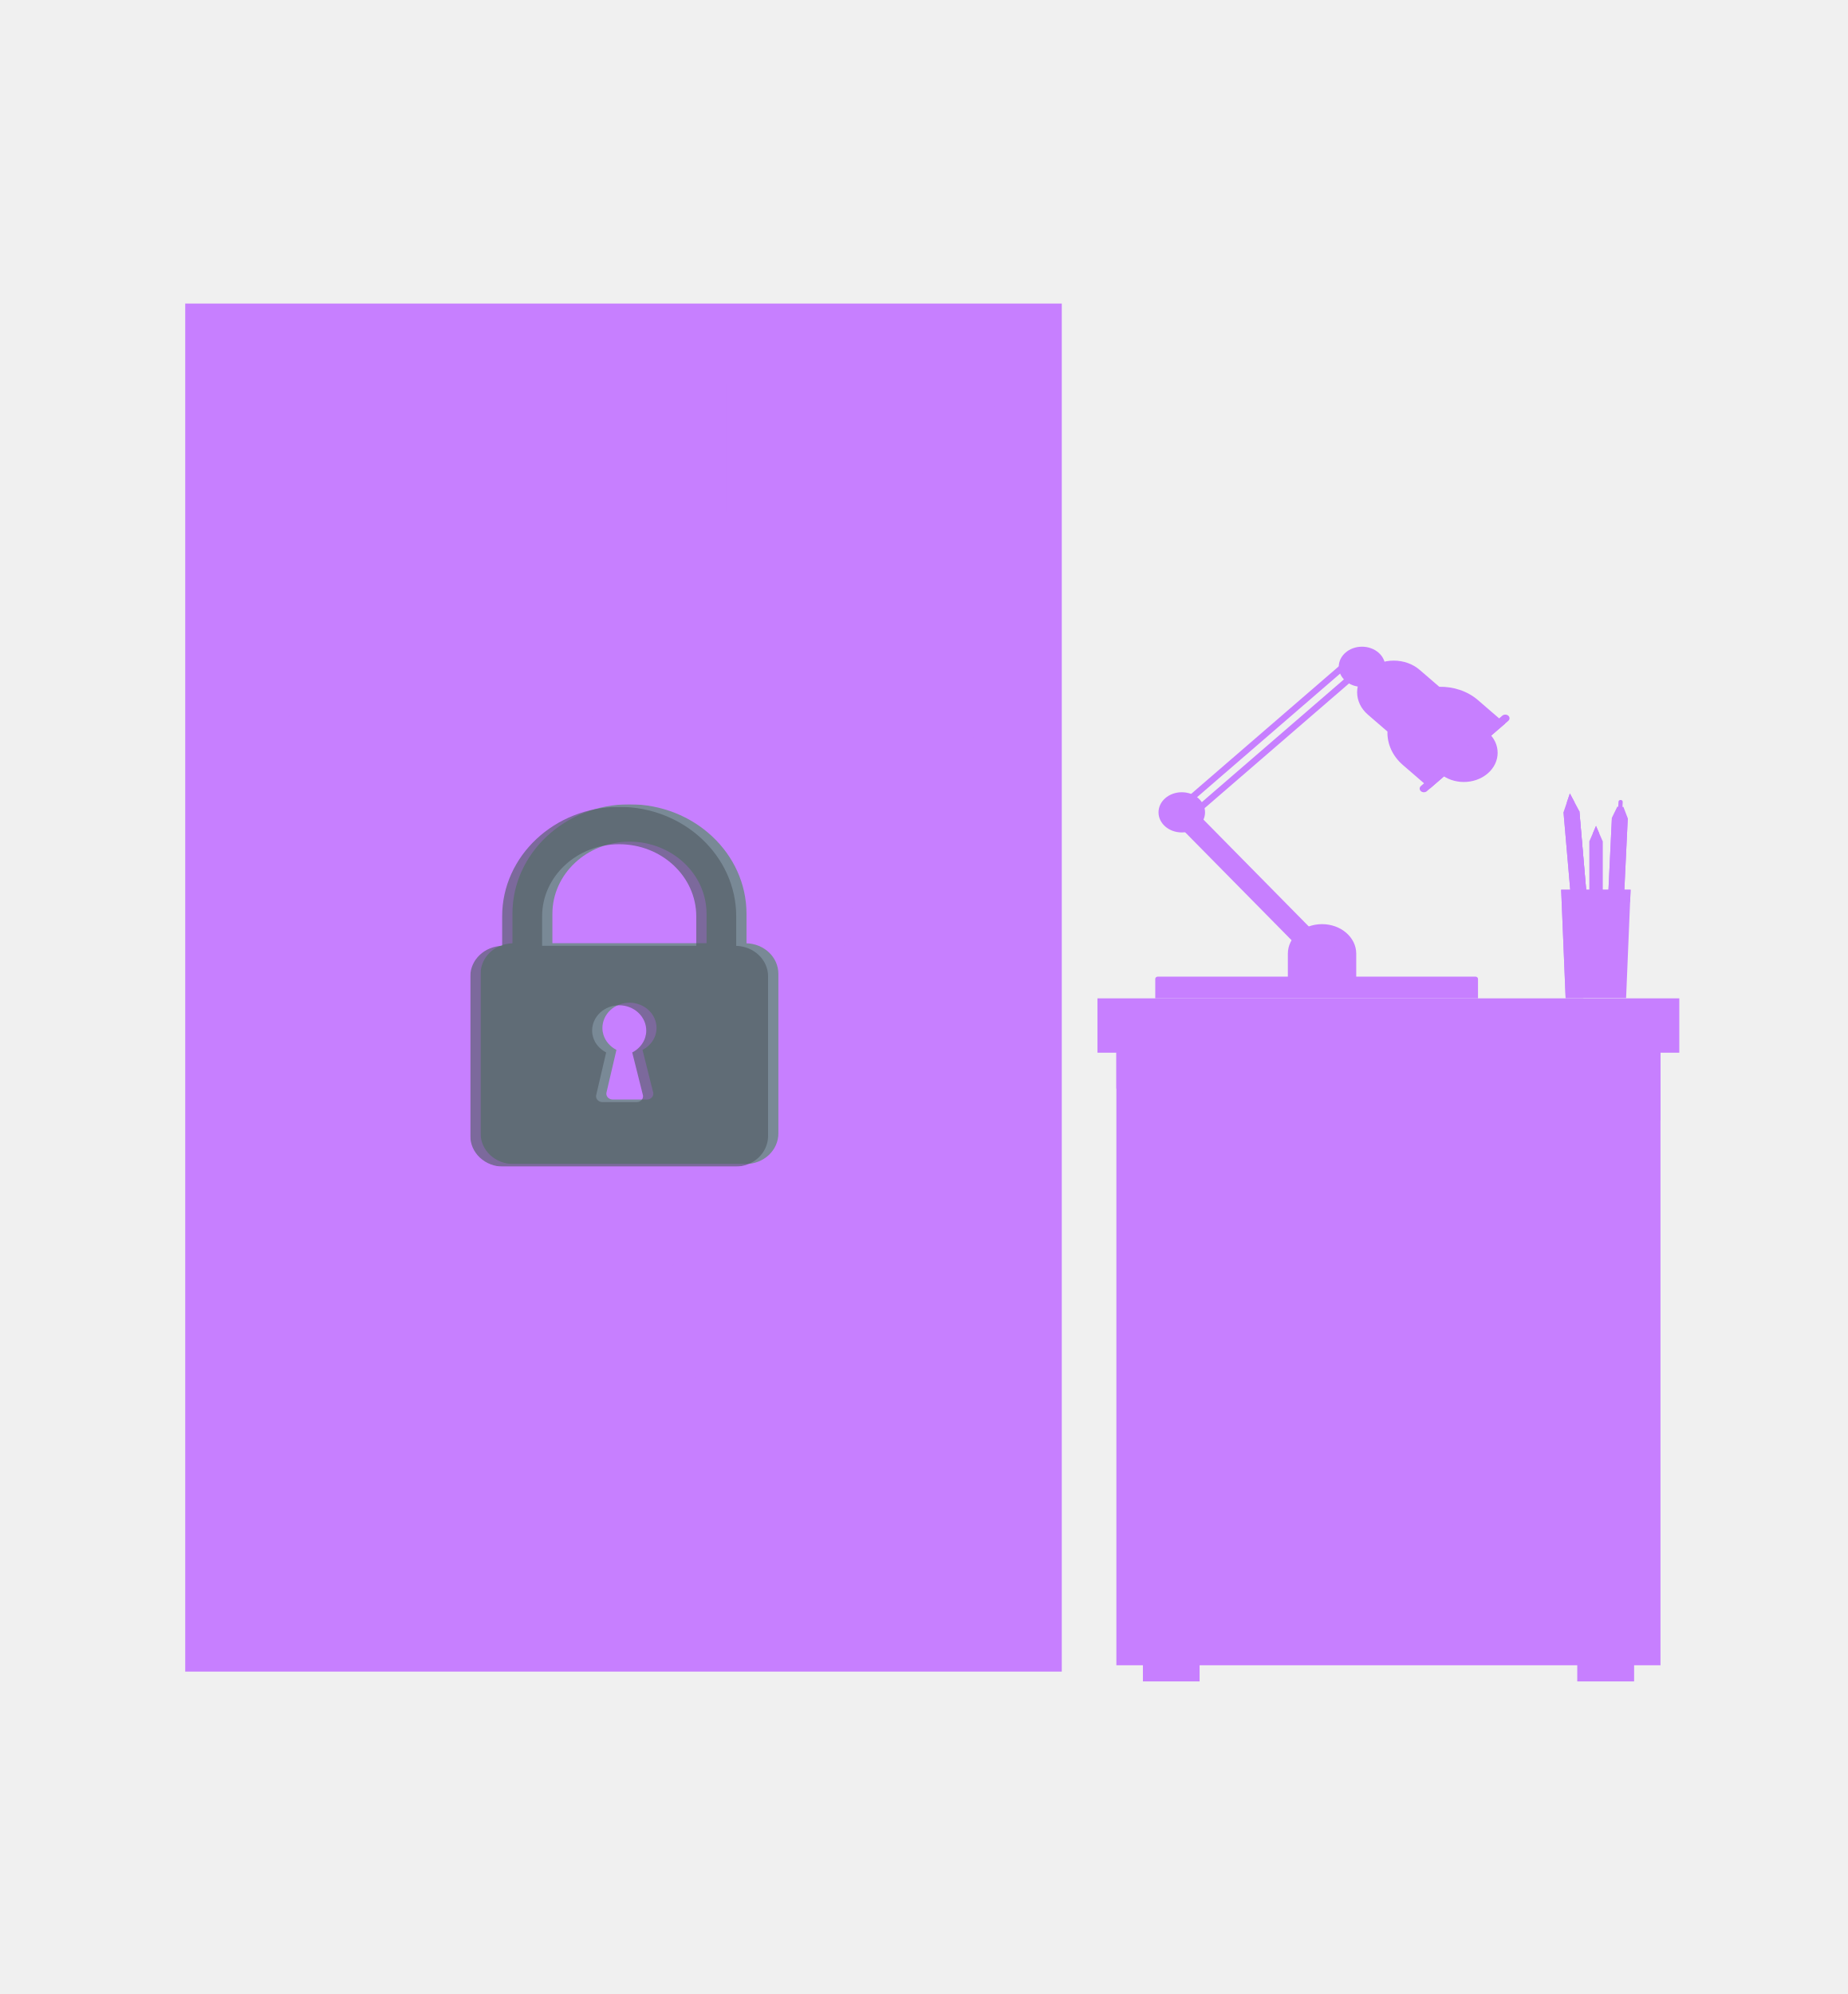
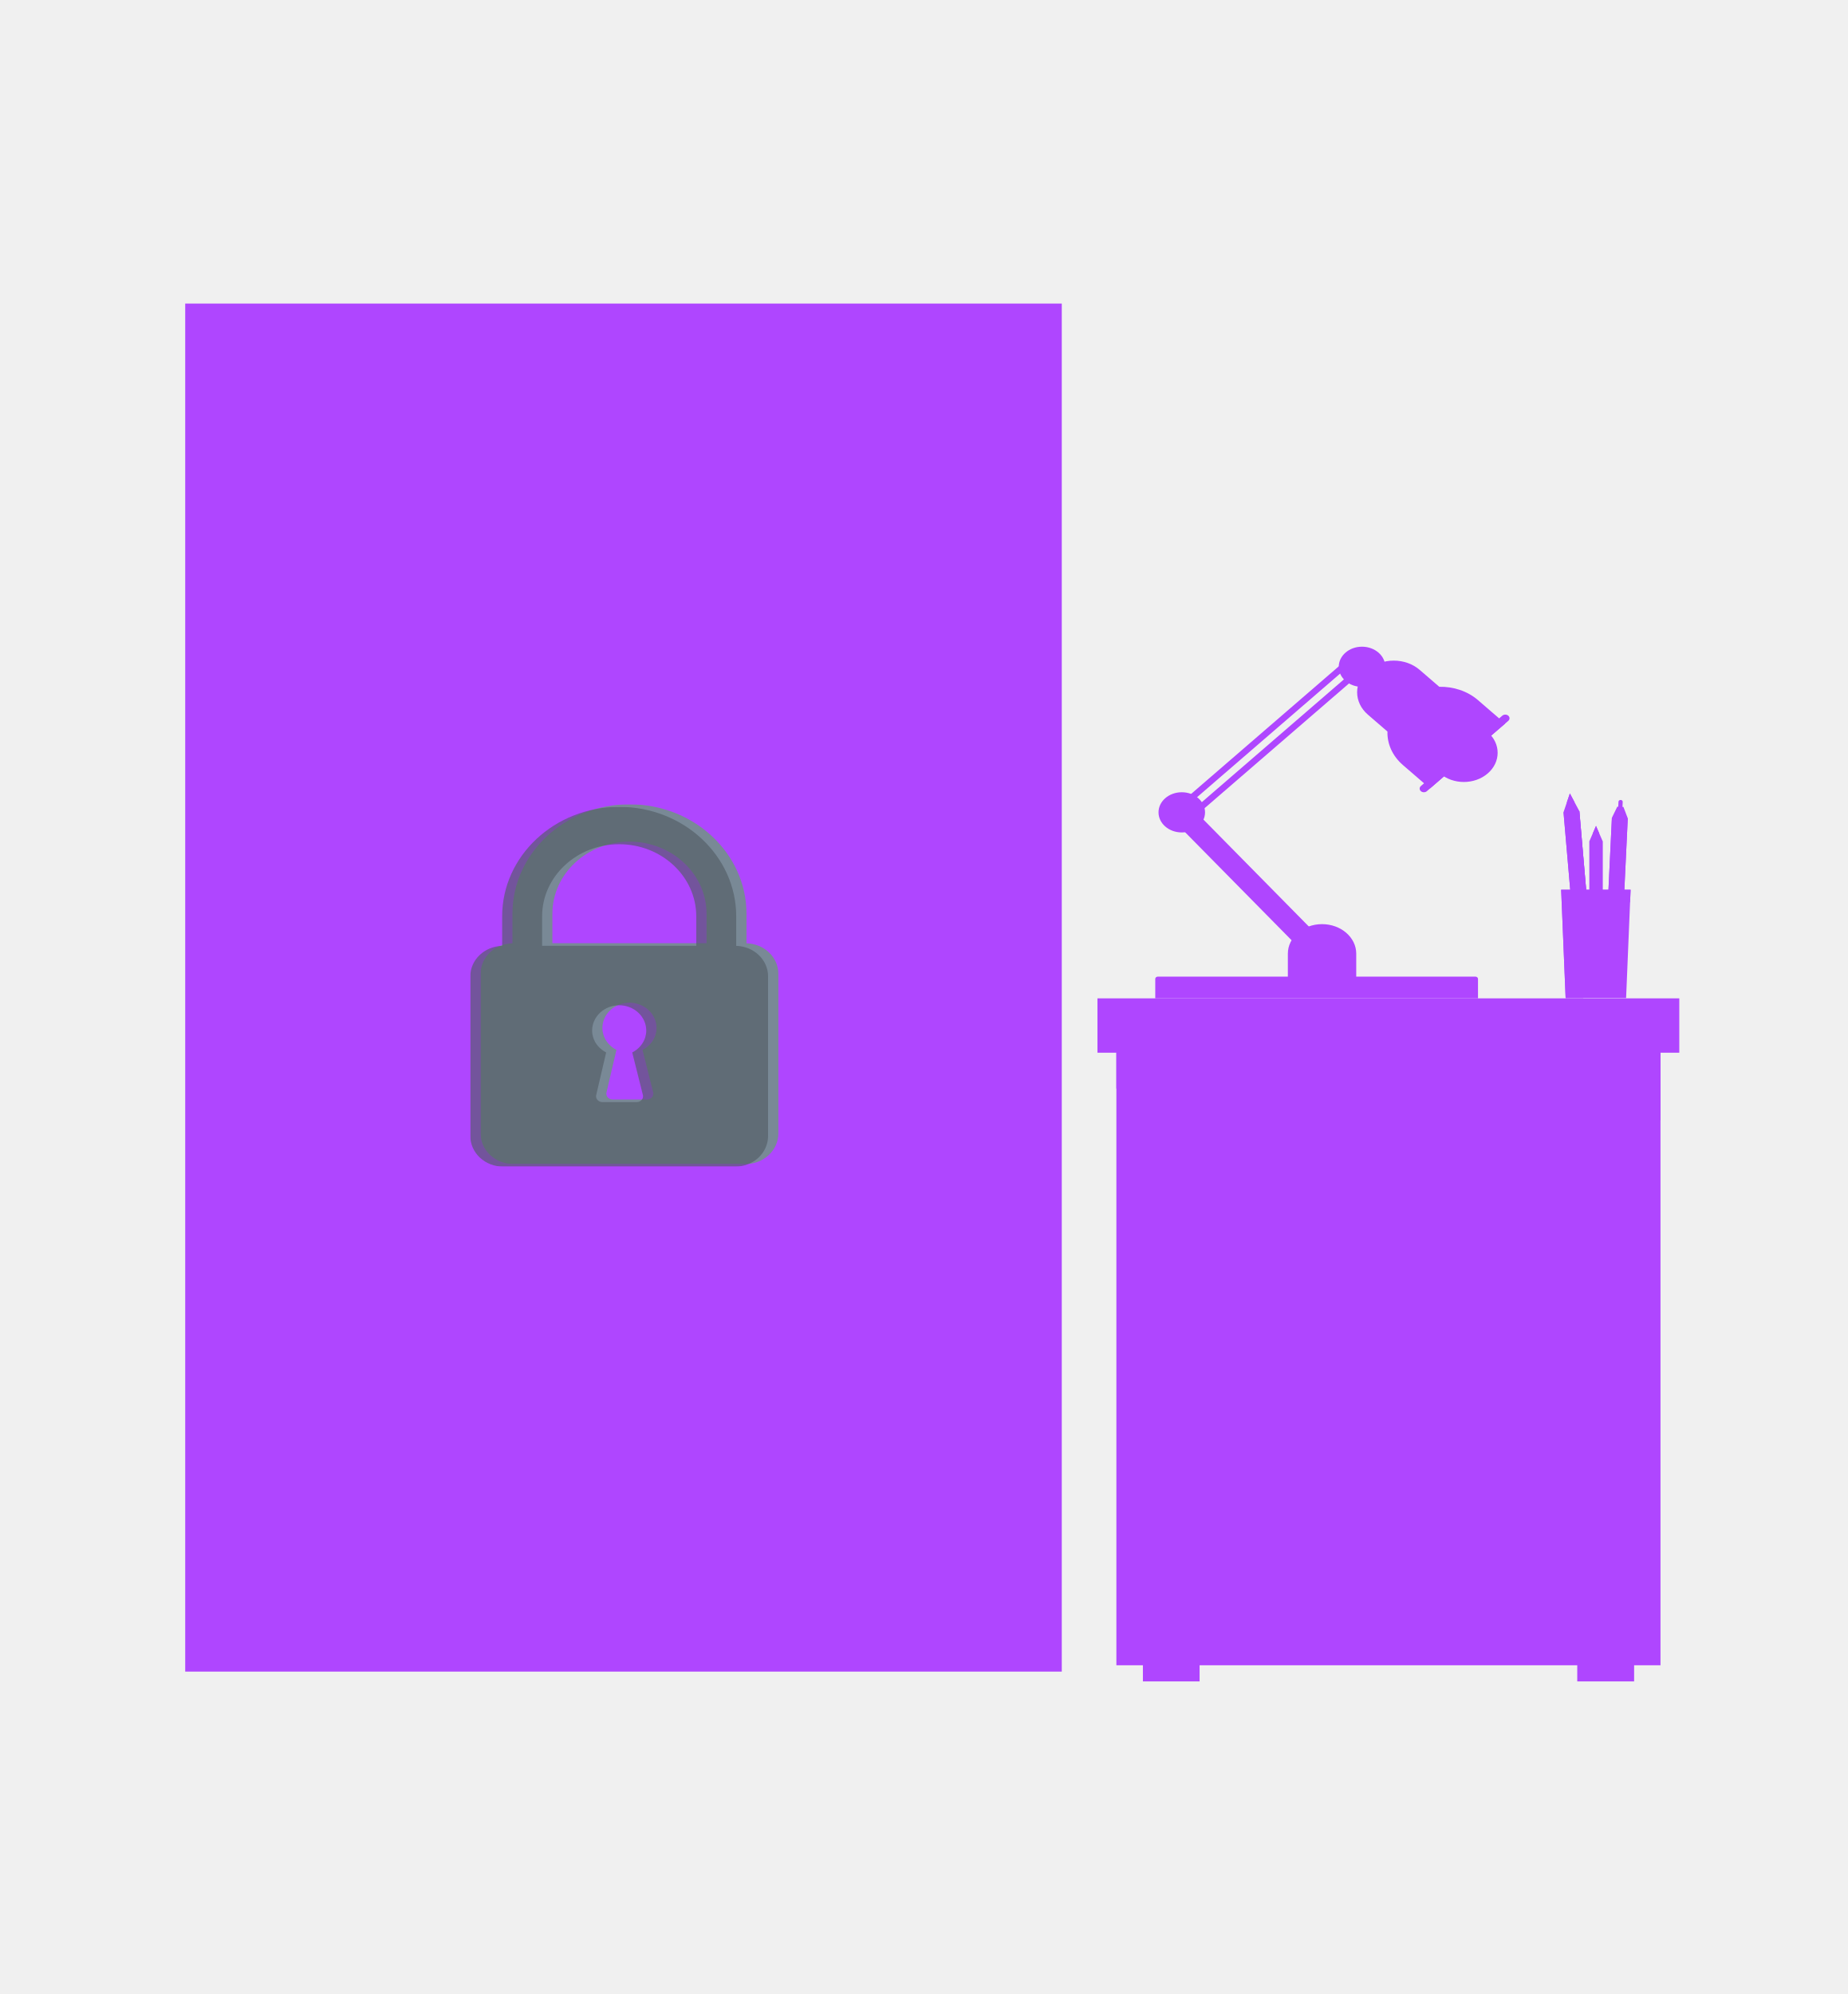
<svg xmlns="http://www.w3.org/2000/svg" width="719" height="776" viewBox="0 0 719 776" fill="none">
  <mask id="mask0_898_32514" style="mask-type:luminance" maskUnits="userSpaceOnUse" x="444" y="645" width="23" height="10">
    <path d="M444.715 645.325H466.906V654.469H444.715V645.325Z" fill="white" />
  </mask>
  <g mask="url(#mask0_898_32514)">
-     <path d="M466.868 654.382H444.746V645.487H466.868V654.382Z" fill="#C77FFF" />
+     <path d="M466.868 654.382H444.746V645.487H466.868V654.382Z" fill="#AF46FF" />
  </g>
  <mask id="mask1_898_32514" style="mask-type:luminance" maskUnits="userSpaceOnUse" x="613" y="645" width="24" height="10">
    <path d="M613.369 645.325H636.448V654.469H613.369V645.325Z" fill="white" />
  </mask>
  <g mask="url(#mask1_898_32514)">
-     <path d="M635.956 654.382H613.83V645.487H635.956V654.382Z" fill="#C77FFF" />
+     <path d="M635.956 654.382H613.83V645.487H635.956V654.382Z" fill="#AF46FF" />
  </g>
-   <path d="M434.469 648.065H646.223V401.418H434.469V648.065Z" fill="#C77FFF" />
-   <path d="M440.471 625.105H640.235V415.354H440.471V625.105Z" fill="#C77FFF" />
-   <path d="M444.746 465.402H635.956V419.483H444.746V465.402Z" fill="#C77FFF" />
-   <path d="M565.738 445.544C565.738 445.966 565.339 446.314 564.839 446.314H515.859C515.367 446.314 514.968 445.966 514.968 445.544V439.347C514.968 438.919 515.367 438.575 515.859 438.575H564.839C565.339 438.575 565.738 438.919 565.738 439.347V445.544Z" fill="#C77FFF" />
-   <path d="M635.956 517.001H444.746V471.082H635.956V517.001Z" fill="#C77FFF" />
-   <path d="M565.738 497.137C565.738 497.565 565.339 497.912 564.839 497.912H515.859C515.367 497.912 514.968 497.565 514.968 497.137V490.949C514.968 490.524 515.367 490.173 515.859 490.173H564.839C565.339 490.173 565.738 490.524 565.738 490.949V497.137Z" fill="#C77FFF" />
-   <path d="M635.956 568.602H444.746V522.68H635.956V568.602Z" fill="#C77FFF" />
-   <path d="M565.738 548.736C565.738 549.164 565.339 549.511 564.839 549.511H515.859C515.367 549.511 514.968 549.164 514.968 548.736V542.547C514.968 542.119 515.367 541.772 515.859 541.772H564.839C565.339 541.772 565.738 542.119 565.738 542.547V548.736Z" fill="#C77FFF" />
-   <path d="M635.956 620.201H444.746V574.279H635.956V620.201Z" fill="#C77FFF" />
-   <path d="M565.738 600.334C565.738 600.762 565.339 601.11 564.839 601.11H515.859C515.367 601.11 514.968 600.762 514.968 600.334V594.146C514.968 593.718 515.367 593.371 515.859 593.371H564.839C565.339 593.371 565.738 593.718 565.738 594.146V600.334Z" fill="#C77FFF" />
+   <path d="M434.469 648.065H646.223V401.418H434.469V648.065Z" fill="#AF46FF" />
+   <path d="M440.471 625.105H640.235V415.354H440.471V625.105Z" fill="#AF46FF" />
+   <path d="M444.746 465.402H635.956V419.483H444.746V465.402Z" fill="#AF46FF" />
+   <path d="M565.738 445.544C565.738 445.966 565.339 446.314 564.839 446.314H515.859C515.367 446.314 514.968 445.966 514.968 445.544V439.347C514.968 438.919 515.367 438.575 515.859 438.575H564.839C565.339 438.575 565.738 438.919 565.738 439.347V445.544Z" fill="#AF46FF" />
+   <path d="M635.956 517.001H444.746V471.082H635.956V517.001Z" fill="#AF46FF" />
+   <path d="M565.738 497.137C565.738 497.565 565.339 497.912 564.839 497.912H515.859C515.367 497.912 514.968 497.565 514.968 497.137V490.949C514.968 490.524 515.367 490.173 515.859 490.173H564.839C565.339 490.173 565.738 490.524 565.738 490.949V497.137Z" fill="#AF46FF" />
+   <path d="M635.956 568.602H444.746V522.68H635.956V568.602Z" fill="#AF46FF" />
+   <path d="M565.738 548.736C565.738 549.164 565.339 549.511 564.839 549.511H515.859C515.367 549.511 514.968 549.164 514.968 548.736V542.547C514.968 542.119 515.367 541.772 515.859 541.772H564.839C565.339 541.772 565.738 542.119 565.738 542.547V548.736Z" fill="#AF46FF" />
+   <path d="M635.956 620.201H444.746V574.279H635.956V620.201Z" fill="#AF46FF" />
+   <path d="M565.738 600.334C565.738 600.762 565.339 601.11 564.839 601.11H515.859C515.367 601.11 514.968 600.762 514.968 600.334V594.146C514.968 593.718 515.367 593.371 515.859 593.371H564.839C565.339 593.371 565.738 593.718 565.738 594.146V600.334Z" fill="#AF46FF" />
  <mask id="mask2_898_32514" style="mask-type:luminance" maskUnits="userSpaceOnUse" x="426" y="387" width="228" height="24">
    <path d="M426.962 387.808H653.612V410.035H426.962V387.808Z" fill="white" />
  </mask>
  <g mask="url(#mask2_898_32514)">
-     <path d="M427.1 409.675H653.598V388.524H427.1V409.675Z" fill="#C77FFF" />
+     <path d="M427.1 409.675H653.598V388.524H427.1V409.675Z" fill="#AF46FF" />
  </g>
-   <path d="M646.223 435.994L640.235 435.644V415.355H440.471V423.962L434.469 423.612V409.675H646.223V435.994Z" fill="#C77FFF" />
-   <path d="M635.956 435.395L444.746 424.21V419.483H635.956V435.395Z" fill="#C77FFF" />
-   <path d="M578.993 284.926C584.132 289.365 584.132 296.56 578.993 300.993C573.855 305.433 565.533 305.433 560.387 300.993C555.249 296.56 555.249 289.365 560.387 284.926C565.519 280.489 573.855 280.489 578.993 284.926Z" fill="#C77FFF" />
-   <path d="M560.131 267.274L552.509 260.699C546.937 255.888 537.915 255.888 532.343 260.699C526.767 265.507 526.767 273.306 532.343 278.114L539.961 284.698C539.826 289.407 541.837 294.152 545.998 297.745L556.521 306.843L585.758 281.59L575.228 272.495C571.074 268.902 565.574 267.163 560.131 267.274Z" fill="#C77FFF" />
-   <path d="M586.986 278.522C587.634 279.079 587.634 279.977 586.986 280.534L555.297 307.906C554.659 308.457 553.619 308.457 552.977 307.906C552.339 307.346 552.339 306.448 552.977 305.891L584.649 278.522C585.301 277.968 586.348 277.968 586.986 278.522Z" fill="#C77FFF" />
-   <path d="M458.616 316.507L456.726 314.864L524.763 256.083L526.653 257.727L458.616 316.507Z" fill="#C77FFF" />
-   <path d="M462.558 319.908L460.654 318.271L528.692 259.49L530.602 261.134L462.558 319.908Z" fill="#C77FFF" />
-   <path d="M519.5 370.848L512.554 375.953L458.702 321.327L465.651 316.22L519.5 370.848Z" fill="#C77FFF" />
-   <path d="M527.815 383.129V371.142C527.815 364.795 521.854 359.646 514.503 359.646C507.163 359.646 501.202 364.795 501.202 371.142V383.129H527.815Z" fill="#C77FFF" />
-   <path d="M575.2 388.524V380.944C575.2 380.456 574.739 380.069 574.188 380.069H450.613C450.051 380.069 449.6 380.456 449.6 380.944V388.524H575.2Z" fill="#C77FFF" />
-   <path d="M521.011 372.265C521.011 375.366 518.095 377.878 514.503 377.878C510.914 377.878 508.005 375.366 508.005 372.265C508.005 369.163 510.914 366.651 514.503 366.651C518.095 366.651 521.011 369.163 521.011 372.265Z" fill="#C77FFF" />
-   <path d="M468.973 316.139C468.973 320.459 464.923 323.959 459.919 323.959C454.916 323.959 450.866 320.459 450.866 316.139C450.866 311.822 454.916 308.316 459.919 308.316C464.923 308.316 468.973 311.822 468.973 316.139Z" fill="#C77FFF" />
-   <path d="M464.413 316.139C464.413 318.28 462.395 320.019 459.919 320.019C457.433 320.019 455.426 318.28 455.426 316.139C455.426 313.996 457.433 312.256 459.919 312.256C462.395 312.256 464.413 313.996 464.413 316.139Z" fill="#C77FFF" />
-   <path d="M539.111 259.49C539.111 263.81 535.061 267.31 530.051 267.31C525.061 267.31 521.011 263.81 521.011 259.49C521.011 255.173 525.061 251.673 530.051 251.673C535.061 251.673 539.111 255.173 539.111 259.49Z" fill="#C77FFF" />
-   <path d="M534.559 259.49C534.559 261.631 532.544 263.37 530.051 263.37C527.582 263.37 525.557 261.631 525.557 259.49C525.557 257.346 527.582 255.607 530.051 255.607C532.544 255.607 534.559 257.346 534.559 259.49Z" fill="#C77FFF" />
-   <path d="M623.695 362.193H618.57V327.324L621.126 321.417L623.695 327.324V362.193Z" fill="#C77FFF" />
-   <path d="M622.409 324.369L621.126 321.417L619.853 324.369H622.409Z" fill="#C77FFF" />
-   <path d="M623.695 362.193V327.324C621.015 328.504 618.57 327.324 618.57 327.324V362.193H623.695Z" fill="#C77FFF" />
-   <path d="M631.334 315.975C631.313 316.361 630.928 316.666 630.463 316.654C630.016 316.636 629.669 316.301 629.69 315.909L629.874 311.999C629.881 311.604 630.276 311.298 630.737 311.316C631.185 311.328 631.538 311.663 631.517 312.056L631.334 315.975Z" fill="#C77FFF" />
-   <path d="M629.406 313.942L627.312 318.235L625.304 360.22L631.483 360.445L633.49 318.45L631.798 314.022L629.406 313.942Z" fill="#C77FFF" />
-   <path d="M631.483 360.445L625.304 360.22L627.312 318.235L633.49 318.45L631.483 360.445Z" fill="#C77FFF" />
-   <path d="M618.269 357.589L612.104 357.99L608.48 316.079L610.956 308.78L614.652 315.681L618.269 357.589Z" fill="#C77FFF" />
-   <path d="M612.797 312.232L610.956 308.78L609.718 312.433L612.797 312.232Z" fill="#C77FFF" />
-   <path d="M618.269 357.589L614.652 315.681C611.552 317.313 608.48 316.079 608.48 316.079L612.104 357.99L618.269 357.589Z" fill="#C77FFF" />
-   <path d="M611.105 316.525L614.673 357.825L618.269 357.589L614.652 315.681C613.397 316.343 612.145 316.531 611.105 316.525Z" fill="#C77FFF" />
-   <path d="M632.839 388.419H609.305L607.565 346.257H634.59L632.839 388.419Z" fill="#C77FFF" />
-   <path d="M634.395 350.784L634.59 346.257H607.565L609.305 388.419H616.15L634.395 350.784Z" fill="#C77FFF" />
+   <path d="M646.223 435.994L640.235 435.644V415.355H440.471V423.962L434.469 423.612V409.675H646.223V435.994Z" fill="#AF46FF" />
+   <path d="M635.956 435.395L444.746 424.21V419.483H635.956V435.395Z" fill="#AF46FF" />
+   <path d="M578.993 284.926C584.132 289.365 584.132 296.56 578.993 300.993C573.855 305.433 565.533 305.433 560.387 300.993C555.249 296.56 555.249 289.365 560.387 284.926C565.519 280.489 573.855 280.489 578.993 284.926Z" fill="#AF46FF" />
+   <path d="M560.131 267.274L552.509 260.699C546.937 255.888 537.915 255.888 532.343 260.699C526.767 265.507 526.767 273.306 532.343 278.114L539.961 284.698C539.826 289.407 541.837 294.152 545.998 297.745L556.521 306.843L585.758 281.59L575.228 272.495C571.074 268.902 565.574 267.163 560.131 267.274Z" fill="#AF46FF" />
+   <path d="M586.986 278.522C587.634 279.079 587.634 279.977 586.986 280.534L555.297 307.906C554.659 308.457 553.619 308.457 552.977 307.906C552.339 307.346 552.339 306.448 552.977 305.891L584.649 278.522C585.301 277.968 586.348 277.968 586.986 278.522Z" fill="#AF46FF" />
+   <path d="M458.616 316.507L456.726 314.864L524.763 256.083L526.653 257.727L458.616 316.507Z" fill="#AF46FF" />
+   <path d="M462.558 319.908L460.654 318.271L528.692 259.49L530.602 261.134L462.558 319.908Z" fill="#AF46FF" />
+   <path d="M519.5 370.848L512.554 375.953L458.702 321.327L465.651 316.22L519.5 370.848Z" fill="#AF46FF" />
+   <path d="M527.815 383.129V371.142C527.815 364.795 521.854 359.646 514.503 359.646C507.163 359.646 501.202 364.795 501.202 371.142V383.129H527.815Z" fill="#AF46FF" />
+   <path d="M575.2 388.524V380.944C575.2 380.456 574.739 380.069 574.188 380.069H450.613C450.051 380.069 449.6 380.456 449.6 380.944V388.524H575.2Z" fill="#AF46FF" />
+   <path d="M521.011 372.265C521.011 375.366 518.095 377.878 514.503 377.878C510.914 377.878 508.005 375.366 508.005 372.265C508.005 369.163 510.914 366.651 514.503 366.651C518.095 366.651 521.011 369.163 521.011 372.265Z" fill="#AF46FF" />
+   <path d="M468.973 316.139C468.973 320.459 464.923 323.959 459.919 323.959C454.916 323.959 450.866 320.459 450.866 316.139C450.866 311.822 454.916 308.316 459.919 308.316C464.923 308.316 468.973 311.822 468.973 316.139Z" fill="#AF46FF" />
+   <path d="M464.413 316.139C464.413 318.28 462.395 320.019 459.919 320.019C457.433 320.019 455.426 318.28 455.426 316.139C455.426 313.996 457.433 312.256 459.919 312.256C462.395 312.256 464.413 313.996 464.413 316.139Z" fill="#AF46FF" />
+   <path d="M539.111 259.49C539.111 263.81 535.061 267.31 530.051 267.31C525.061 267.31 521.011 263.81 521.011 259.49C521.011 255.173 525.061 251.673 530.051 251.673C535.061 251.673 539.111 255.173 539.111 259.49Z" fill="#AF46FF" />
+   <path d="M534.559 259.49C534.559 261.631 532.544 263.37 530.051 263.37C527.582 263.37 525.557 261.631 525.557 259.49C525.557 257.346 527.582 255.607 530.051 255.607C532.544 255.607 534.559 257.346 534.559 259.49Z" fill="#AF46FF" />
+   <path d="M623.695 362.193H618.57V327.324L621.126 321.417L623.695 327.324V362.193Z" fill="#AF46FF" />
+   <path d="M622.409 324.369L621.126 321.417L619.853 324.369H622.409Z" fill="#AF46FF" />
+   <path d="M623.695 362.193V327.324C621.015 328.504 618.57 327.324 618.57 327.324V362.193H623.695Z" fill="#AF46FF" />
+   <path d="M631.334 315.975C631.313 316.361 630.928 316.666 630.463 316.654C630.016 316.636 629.669 316.301 629.69 315.909L629.874 311.999C629.881 311.604 630.276 311.298 630.737 311.316C631.185 311.328 631.538 311.663 631.517 312.056L631.334 315.975Z" fill="#AF46FF" />
+   <path d="M629.406 313.942L627.312 318.235L625.304 360.22L631.483 360.445L633.49 318.45L631.798 314.022L629.406 313.942Z" fill="#AF46FF" />
+   <path d="M631.483 360.445L625.304 360.22L627.312 318.235L633.49 318.45L631.483 360.445Z" fill="#AF46FF" />
+   <path d="M618.269 357.589L612.104 357.99L608.48 316.079L610.956 308.78L614.652 315.681L618.269 357.589Z" fill="#AF46FF" />
+   <path d="M612.797 312.232L610.956 308.78L609.718 312.433L612.797 312.232Z" fill="#AF46FF" />
+   <path d="M618.269 357.589L614.652 315.681C611.552 317.313 608.48 316.079 608.48 316.079L612.104 357.99L618.269 357.589Z" fill="#AF46FF" />
+   <path d="M611.105 316.525L614.673 357.825L618.269 357.589L614.652 315.681C613.397 316.343 612.145 316.531 611.105 316.525Z" fill="#AF46FF" />
+   <path d="M632.839 388.419H609.305L607.565 346.257H634.59L632.839 388.419Z" fill="#AF46FF" />
+   <path d="M634.395 350.784L634.59 346.257H607.565L609.305 388.419H616.15L634.395 350.784Z" fill="#AF46FF" />
  <mask id="mask3_898_32514" style="mask-type:luminance" maskUnits="userSpaceOnUse" x="72" y="118" width="342" height="533">
    <path d="M72.042 118.029H413.647V650.69H72.042V118.029Z" fill="white" />
  </mask>
  <g mask="url(#mask3_898_32514)">
-     <path d="M72.056 650.532H413.22V118.092H72.056V650.532Z" fill="#C77FFF" />
+     <path d="M72.056 650.532H413.22V118.092H72.056V650.532Z" fill="#AF46FF" />
  </g>
-   <path d="M88.831 405.565H396.445V133.067H88.831V405.565Z" fill="#C77FFF" />
-   <path d="M104.338 405.448H88.831V133.067H104.338V405.448Z" fill="#C77FFF" />
-   <path d="M396.445 405.448H380.946V133.067H396.445V405.448Z" fill="#C77FFF" />
-   <path d="M384.59 200.209H343.81V145.368H384.59V200.209Z" fill="#C77FFF" />
-   <path d="M387.572 200.455H378.598V145.368H387.572V200.455Z" fill="#C77FFF" />
-   <path d="M386.92 158.245H379.254V154.446H386.92V158.245Z" fill="#C77FFF" />
-   <path d="M386.92 183.932H379.815V182.558H386.92V183.932Z" fill="#C77FFF" />
-   <path d="M386.92 186.438H379.815V185.063H386.92V186.438Z" fill="#C77FFF" />
-   <path d="M363.394 200.233H326.733V150.922H363.394V200.233Z" fill="#C77FFF" />
-   <path d="M366.092 200.455H358.016V150.922H366.092V200.455Z" fill="#C77FFF" />
-   <path d="M365.502 162.496H358.602V159.086H365.502V162.496Z" fill="#C77FFF" />
-   <path d="M365.502 185.599H359.105V184.36H365.502V185.599Z" fill="#C77FFF" />
-   <path d="M365.502 187.848H359.105V186.614H365.502V187.848Z" fill="#C77FFF" />
-   <path d="M347.454 160.026H340.114V156.392H347.454V160.026Z" fill="#C77FFF" />
-   <path d="M347.454 184.629H340.648V183.315H347.454V184.629Z" fill="#C77FFF" />
-   <path d="M347.454 187.03H340.648V185.716H347.454V187.03Z" fill="#C77FFF" />
-   <path d="M327.766 200.197H284.746V142.327H327.766V200.197Z" fill="#C77FFF" />
-   <path d="M330.936 200.455H321.459V142.327H330.936V200.455Z" fill="#C77FFF" />
-   <path d="M330.235 155.91H322.153V151.904H330.235V155.91Z" fill="#C77FFF" />
-   <path d="M330.235 183.022H322.746V181.57H330.235V183.022Z" fill="#C77FFF" />
-   <path d="M330.235 185.662H322.746V184.213H330.235V185.662Z" fill="#C77FFF" />
-   <path d="M307.843 200.239H272.489V152.691H307.843V200.239Z" fill="#C77FFF" />
-   <path d="M310.44 200.455H302.652V152.691H310.44V200.455Z" fill="#C77FFF" />
-   <path d="M309.871 163.855H303.221V160.565H309.871V163.855Z" fill="#C77FFF" />
-   <path d="M309.871 186.126H303.703V184.935H309.871V186.126Z" fill="#C77FFF" />
-   <path d="M309.871 188.3H303.703V187.108H309.871V188.3Z" fill="#C77FFF" />
-   <path d="M288.363 200.221H250.294V149.039H288.363V200.221Z" fill="#C77FFF" />
-   <path d="M291.158 200.455H282.773V149.039H291.158V200.455Z" fill="#C77FFF" />
-   <path d="M290.544 161.053H283.387V157.511H290.544V161.053Z" fill="#C77FFF" />
-   <path d="M290.544 185.033H283.911V183.749H290.544V185.033Z" fill="#C77FFF" />
-   <path d="M290.544 187.372H283.911V186.09H290.544V187.372Z" fill="#C77FFF" />
-   <path d="M234.979 638.323H88.831V413.962H234.979V638.323Z" fill="#C77FFF" />
-   <path d="M396.445 638.323H250.294V413.962H396.445V638.323Z" fill="#C77FFF" />
-   <path d="M250.294 405.565H234.979V133.067H250.294V405.565Z" fill="#C77FFF" />
-   <path d="M396.445 210.843H88.831V199.374H396.445V210.843Z" fill="#C77FFF" />
-   <path d="M396.445 326.501H88.831V315.041H396.445V326.501Z" fill="#C77FFF" />
-   <path d="M217.142 534.671C217.142 537.045 219.365 538.97 222.118 538.97C224.864 538.97 227.094 537.045 227.094 534.671V495.011C227.094 492.637 224.864 490.712 222.118 490.712C219.365 490.712 217.142 492.637 217.142 495.011V534.671Z" fill="#C77FFF" />
-   <path d="M261.102 534.671C261.102 537.045 263.332 538.97 266.085 538.97C268.831 538.97 271.057 537.045 271.057 534.671V495.011C271.057 492.637 268.831 490.712 266.085 490.712C263.332 490.712 261.102 492.637 261.102 495.011V534.671Z" fill="#C77FFF" />
-   <path d="M135.346 199.374H120.149V139.994H135.346V199.374Z" fill="#C77FFF" />
-   <path d="M133.287 156.074H121.785V149.685H133.287V156.074Z" fill="#C77FFF" />
-   <path d="M148.419 199.374H135.346V146.443H148.419V199.374Z" fill="#C77FFF" />
-   <path d="M146.831 160.778H136.931V155.08H146.831V160.778Z" fill="#C77FFF" />
-   <path d="M161.491 199.374H148.419V151.817H161.491V199.374Z" fill="#C77FFF" />
-   <path d="M159.896 164.694H150.01V159.58H159.896V164.694Z" fill="#C77FFF" />
-   <path d="M174.563 199.374H161.491V137.845H174.563V199.374Z" fill="#C77FFF" />
-   <path d="M172.971 154.505H163.082V147.886H172.971V154.505Z" fill="#C77FFF" />
-   <path d="M187.635 199.374H174.563V141.875H187.635V199.374Z" fill="#C77FFF" />
-   <path d="M186.043 157.448H176.154V151.257H186.043V157.448Z" fill="#C77FFF" />
-   <path d="M200.707 199.374H187.635V144.428H200.707V199.374Z" fill="#C77FFF" />
-   <path d="M199.115 159.308H189.219V153.395H199.115V159.308Z" fill="#C77FFF" />
-   <path d="M213.772 199.374H200.707V138.92H213.772V199.374Z" fill="#C77FFF" />
-   <path d="M212.181 155.293H202.298V148.784H212.181V155.293Z" fill="#C77FFF" />
-   <path d="M213.772 313.894H102.489V294.635H213.772V313.894Z" fill="#C77FFF" />
-   <path d="M227.864 292.667H119.393V279.243H227.864V292.667Z" fill="#C77FFF" />
-   <path d="M121.557 290.701V280.893H232.031V280.252C232.031 279.288 230.766 278.51 229.209 278.51H114.012C112.455 278.51 111.189 279.288 111.189 280.252V291.722C111.189 292.686 112.455 293.464 114.012 293.464H229.209C230.766 293.464 232.031 292.686 232.031 291.722V290.701H121.557Z" fill="#C77FFF" />
-   <path d="M227.864 285.051H121.557V280.893H227.864V285.051Z" fill="#C77FFF" />
-   <path d="M205.634 277.797H113.595V266.289H205.634V277.797Z" fill="#C77FFF" />
-   <path d="M205.634 271.268H115.416V267.705H205.634V271.268Z" fill="#C77FFF" />
-   <path d="M212.604 264.903H120.565V253.395H212.604V264.903Z" fill="#C77FFF" />
-   <path d="M122.385 263.217V254.808H216.144V254.263C216.144 253.433 215.062 252.766 213.751 252.766H115.988C114.663 252.766 113.595 253.433 113.595 254.263V264.092C113.595 264.915 114.663 265.582 115.988 265.582H213.751C215.062 265.582 216.144 264.915 216.144 264.092V263.217H122.385Z" fill="#C77FFF" />
-   <path d="M212.604 258.373H122.385V254.808H212.604V258.373Z" fill="#C77FFF" />
-   <path d="M383.924 313.466H332.506V302.855H383.924V313.466Z" fill="#C77FFF" />
-   <path d="M331.147 301.281H260.967C259.205 301.281 257.773 302.514 257.773 304.035V312.286C257.773 313.807 259.205 315.04 260.967 315.04H331.147V301.281Z" fill="#C77FFF" />
-   <path d="M383.924 307.176H335.239V304.427H383.924V307.176Z" fill="#C77FFF" />
-   <path d="M379.07 299.613H327.652V288.997H379.07V299.613Z" fill="#C77FFF" />
-   <path d="M278.058 298.628H272.78V290.177H278.058V298.628Z" fill="#C77FFF" />
-   <path d="M285.787 301.182H281.702V287.422H285.787V301.182Z" fill="#C77FFF" />
-   <path d="M377.409 285.854H326.001V275.243H377.409V285.854Z" fill="#C77FFF" />
-   <path d="M328.734 284.282V276.812H379.92V276.417C379.92 274.902 378.491 273.669 376.736 273.669H275.835C274.081 273.669 272.645 274.902 272.645 276.417V284.674C272.645 286.195 274.081 287.422 275.835 287.422H376.736C378.491 287.422 379.92 286.195 379.92 284.674V284.282H328.734Z" fill="#C77FFF" />
-   <path d="M377.409 279.567H328.734V276.812H377.409V279.567Z" fill="#C77FFF" />
-   <path d="M311.629 405.466H297.007V399.517H311.629V405.466Z" fill="#C77FFF" />
-   <path d="M341.431 405.466H326.809V399.517H341.431V405.466Z" fill="#C77FFF" />
-   <path d="M329.881 400.61H307.246V373.046H329.881V400.61Z" fill="#C77FFF" />
-   <path d="M324.843 387.497C324.843 390.65 321.889 393.197 318.238 393.197C314.594 393.197 311.629 390.65 311.629 387.497C311.629 384.345 314.594 381.788 318.238 381.788C321.889 381.788 324.843 384.345 324.843 387.497Z" fill="#C77FFF" />
-   <path d="M319.406 383.369H317.579V373.046H319.406V383.369Z" fill="#C77FFF" />
-   <path d="M333.075 359.164C333.075 366.088 326.577 371.702 318.564 371.702C310.551 371.702 304.049 366.088 304.049 359.164C304.049 352.233 310.551 346.619 318.564 346.619C326.577 346.619 333.075 352.233 333.075 359.164Z" fill="#C77FFF" />
-   <path d="M306.248 359.163V358.945H305.058V359.376H306.248V359.163Z" fill="#C77FFF" />
-   <path d="M318.564 348.511L318.813 348.523V347.497H318.311V348.523L318.564 348.511Z" fill="#C77FFF" />
-   <path d="M327.454 351.787L328.297 351.065L327.936 350.76L327.094 351.481L327.454 351.787Z" fill="#C77FFF" />
-   <path d="M327.094 366.84L327.936 367.561L328.297 367.256L327.454 366.528L327.094 366.84Z" fill="#C77FFF" />
-   <path d="M330.88 358.945L330.887 359.163L330.88 359.376H332.069V358.945H330.88Z" fill="#C77FFF" />
-   <path d="M318.564 369.809L318.311 369.803V370.824H318.813V369.803L318.564 369.809Z" fill="#C77FFF" />
-   <path d="M309.68 366.528L308.838 367.256L309.195 367.561L310.034 366.84L309.68 366.528Z" fill="#C77FFF" />
-   <path d="M327.694 359.822H317.94V349.715C317.94 349.41 318.217 349.17 318.564 349.17C318.918 349.17 319.195 349.41 319.195 349.715V358.735H327.694C328.04 358.735 328.325 358.975 328.325 359.274C328.325 359.58 328.04 359.822 327.694 359.822Z" fill="#C77FFF" />
-   <path d="M320.88 359.169C320.88 360.151 319.965 360.948 318.827 360.948C317.687 360.948 316.768 360.151 316.768 359.169C316.768 358.187 317.687 357.391 318.827 357.391C319.965 357.391 320.88 358.187 320.88 359.169Z" fill="#C77FFF" />
-   <path d="M319.691 359.17C319.691 359.58 319.306 359.915 318.827 359.915C318.352 359.915 317.964 359.58 317.964 359.17C317.964 358.759 318.352 358.424 318.827 358.424C319.306 358.424 319.691 358.759 319.691 359.17Z" fill="#C77FFF" />
+   <path d="M88.831 405.565H396.445V133.067H88.831V405.565Z" fill="#AF46FF" />
+   <path d="M104.338 405.448H88.831V133.067H104.338V405.448Z" fill="#AF46FF" />
+   <path d="M396.445 405.448H380.946V133.067H396.445V405.448Z" fill="#AF46FF" />
+   <path d="M384.59 200.209H343.81V145.368H384.59V200.209Z" fill="#AF46FF" />
+   <path d="M387.572 200.455H378.598V145.368H387.572V200.455Z" fill="#AF46FF" />
+   <path d="M386.92 158.245H379.254V154.446H386.92V158.245Z" fill="#AF46FF" />
+   <path d="M386.92 183.932H379.815V182.558H386.92V183.932Z" fill="#AF46FF" />
+   <path d="M386.92 186.438H379.815V185.063H386.92V186.438Z" fill="#AF46FF" />
+   <path d="M363.394 200.233H326.733V150.922H363.394V200.233Z" fill="#AF46FF" />
+   <path d="M366.092 200.455H358.016V150.922H366.092V200.455Z" fill="#AF46FF" />
+   <path d="M365.502 162.496H358.602V159.086H365.502V162.496Z" fill="#AF46FF" />
+   <path d="M365.502 185.599H359.105V184.36H365.502V185.599Z" fill="#AF46FF" />
+   <path d="M365.502 187.848H359.105V186.614H365.502V187.848Z" fill="#AF46FF" />
+   <path d="M347.454 160.026H340.114V156.392H347.454V160.026Z" fill="#AF46FF" />
+   <path d="M347.454 184.629H340.648V183.315H347.454V184.629Z" fill="#AF46FF" />
+   <path d="M347.454 187.03H340.648V185.716H347.454V187.03Z" fill="#AF46FF" />
+   <path d="M327.766 200.197H284.746V142.327H327.766V200.197Z" fill="#AF46FF" />
+   <path d="M330.936 200.455H321.459V142.327H330.936V200.455Z" fill="#AF46FF" />
+   <path d="M330.235 155.91H322.153V151.904H330.235V155.91Z" fill="#AF46FF" />
+   <path d="M330.235 183.022H322.746V181.57H330.235V183.022Z" fill="#AF46FF" />
+   <path d="M330.235 185.662H322.746V184.213H330.235V185.662Z" fill="#AF46FF" />
+   <path d="M307.843 200.239H272.489V152.691H307.843V200.239Z" fill="#AF46FF" />
+   <path d="M310.44 200.455H302.652V152.691H310.44V200.455Z" fill="#AF46FF" />
+   <path d="M309.871 163.855H303.221V160.565H309.871V163.855Z" fill="#AF46FF" />
+   <path d="M309.871 186.126H303.703V184.935H309.871V186.126Z" fill="#AF46FF" />
+   <path d="M309.871 188.3H303.703V187.108H309.871V188.3Z" fill="#AF46FF" />
+   <path d="M288.363 200.221H250.294V149.039H288.363V200.221Z" fill="#AF46FF" />
+   <path d="M291.158 200.455H282.773V149.039H291.158V200.455Z" fill="#AF46FF" />
+   <path d="M290.544 161.053H283.387V157.511H290.544V161.053Z" fill="#AF46FF" />
+   <path d="M290.544 185.033H283.911V183.749H290.544V185.033Z" fill="#AF46FF" />
+   <path d="M290.544 187.372H283.911V186.09H290.544V187.372Z" fill="#AF46FF" />
+   <path d="M234.979 638.323H88.831V413.962H234.979V638.323Z" fill="#AF46FF" />
+   <path d="M396.445 638.323H250.294V413.962H396.445V638.323Z" fill="#AF46FF" />
+   <path d="M250.294 405.565H234.979V133.067H250.294V405.565Z" fill="#AF46FF" />
+   <path d="M396.445 210.843H88.831V199.374H396.445V210.843Z" fill="#AF46FF" />
+   <path d="M396.445 326.501H88.831V315.041H396.445V326.501Z" fill="#AF46FF" />
+   <path d="M217.142 534.671C217.142 537.045 219.365 538.97 222.118 538.97C224.864 538.97 227.094 537.045 227.094 534.671V495.011C227.094 492.637 224.864 490.712 222.118 490.712C219.365 490.712 217.142 492.637 217.142 495.011V534.671Z" fill="#AF46FF" />
+   <path d="M261.102 534.671C261.102 537.045 263.332 538.97 266.085 538.97C268.831 538.97 271.057 537.045 271.057 534.671V495.011C271.057 492.637 268.831 490.712 266.085 490.712C263.332 490.712 261.102 492.637 261.102 495.011V534.671Z" fill="#AF46FF" />
+   <path d="M135.346 199.374H120.149V139.994H135.346V199.374Z" fill="#AF46FF" />
+   <path d="M133.287 156.074H121.785V149.685H133.287V156.074Z" fill="#AF46FF" />
+   <path d="M148.419 199.374H135.346V146.443H148.419V199.374Z" fill="#AF46FF" />
+   <path d="M146.831 160.778H136.931V155.08H146.831V160.778Z" fill="#AF46FF" />
+   <path d="M161.491 199.374H148.419V151.817H161.491V199.374Z" fill="#AF46FF" />
+   <path d="M159.896 164.694H150.01V159.58H159.896V164.694Z" fill="#AF46FF" />
+   <path d="M174.563 199.374H161.491V137.845H174.563V199.374Z" fill="#AF46FF" />
+   <path d="M172.971 154.505H163.082V147.886H172.971V154.505Z" fill="#AF46FF" />
+   <path d="M187.635 199.374H174.563V141.875H187.635V199.374Z" fill="#AF46FF" />
+   <path d="M186.043 157.448H176.154V151.257H186.043V157.448Z" fill="#AF46FF" />
+   <path d="M200.707 199.374H187.635V144.428H200.707V199.374Z" fill="#AF46FF" />
+   <path d="M199.115 159.308H189.219V153.395H199.115V159.308Z" fill="#AF46FF" />
+   <path d="M213.772 199.374H200.707V138.92H213.772V199.374Z" fill="#AF46FF" />
+   <path d="M212.181 155.293H202.298V148.784H212.181V155.293Z" fill="#AF46FF" />
+   <path d="M213.772 313.894H102.489V294.635H213.772V313.894Z" fill="#AF46FF" />
+   <path d="M227.864 292.667H119.393V279.243H227.864V292.667Z" fill="#AF46FF" />
+   <path d="M121.557 290.701V280.893H232.031V280.252C232.031 279.288 230.766 278.51 229.209 278.51H114.012C112.455 278.51 111.189 279.288 111.189 280.252V291.722C111.189 292.686 112.455 293.464 114.012 293.464H229.209C230.766 293.464 232.031 292.686 232.031 291.722V290.701H121.557Z" fill="#AF46FF" />
+   <path d="M227.864 285.051H121.557V280.893H227.864V285.051Z" fill="#AF46FF" />
+   <path d="M205.634 277.797H113.595V266.289H205.634V277.797Z" fill="#AF46FF" />
+   <path d="M205.634 271.268H115.416V267.705H205.634V271.268Z" fill="#AF46FF" />
+   <path d="M212.604 264.903H120.565V253.395H212.604V264.903Z" fill="#AF46FF" />
+   <path d="M122.385 263.217V254.808H216.144V254.263C216.144 253.433 215.062 252.766 213.751 252.766H115.988C114.663 252.766 113.595 253.433 113.595 254.263V264.092C113.595 264.915 114.663 265.582 115.988 265.582H213.751C215.062 265.582 216.144 264.915 216.144 264.092V263.217H122.385Z" fill="#AF46FF" />
+   <path d="M212.604 258.373H122.385V254.808H212.604V258.373Z" fill="#AF46FF" />
+   <path d="M383.924 313.466H332.506V302.855H383.924V313.466Z" fill="#AF46FF" />
+   <path d="M331.147 301.281H260.967C259.205 301.281 257.773 302.514 257.773 304.035V312.286C257.773 313.807 259.205 315.04 260.967 315.04H331.147V301.281Z" fill="#AF46FF" />
+   <path d="M383.924 307.176H335.239V304.427H383.924V307.176Z" fill="#AF46FF" />
+   <path d="M379.07 299.613H327.652V288.997H379.07V299.613Z" fill="#AF46FF" />
+   <path d="M278.058 298.628H272.78V290.177H278.058V298.628Z" fill="#AF46FF" />
+   <path d="M285.787 301.182H281.702V287.422H285.787V301.182Z" fill="#AF46FF" />
+   <path d="M377.409 285.854H326.001V275.243H377.409V285.854Z" fill="#AF46FF" />
+   <path d="M328.734 284.282V276.812H379.92V276.417C379.92 274.902 378.491 273.669 376.736 273.669H275.835C274.081 273.669 272.645 274.902 272.645 276.417V284.674C272.645 286.195 274.081 287.422 275.835 287.422H376.736C378.491 287.422 379.92 286.195 379.92 284.674V284.282H328.734Z" fill="#AF46FF" />
+   <path d="M377.409 279.567H328.734V276.812H377.409V279.567Z" fill="#AF46FF" />
+   <path d="M311.629 405.466H297.007V399.517H311.629V405.466Z" fill="#AF46FF" />
+   <path d="M341.431 405.466H326.809V399.517H341.431V405.466Z" fill="#AF46FF" />
+   <path d="M329.881 400.61H307.246V373.046H329.881V400.61Z" fill="#AF46FF" />
+   <path d="M324.843 387.497C324.843 390.65 321.889 393.197 318.238 393.197C314.594 393.197 311.629 390.65 311.629 387.497C311.629 384.345 314.594 381.788 318.238 381.788C321.889 381.788 324.843 384.345 324.843 387.497Z" fill="#AF46FF" />
+   <path d="M319.406 383.369H317.579V373.046H319.406V383.369Z" fill="#AF46FF" />
+   <path d="M333.075 359.164C333.075 366.088 326.577 371.702 318.564 371.702C310.551 371.702 304.049 366.088 304.049 359.164C304.049 352.233 310.551 346.619 318.564 346.619C326.577 346.619 333.075 352.233 333.075 359.164Z" fill="#AF46FF" />
+   <path d="M306.248 359.163V358.945H305.058V359.376H306.248V359.163Z" fill="#AF46FF" />
+   <path d="M318.564 348.511L318.813 348.523V347.497H318.311V348.523L318.564 348.511Z" fill="#AF46FF" />
+   <path d="M327.454 351.787L328.297 351.065L327.936 350.76L327.094 351.481L327.454 351.787Z" fill="#AF46FF" />
+   <path d="M327.094 366.84L327.936 367.561L328.297 367.256L327.454 366.528L327.094 366.84Z" fill="#AF46FF" />
+   <path d="M330.88 358.945L330.887 359.163L330.88 359.376H332.069V358.945H330.88Z" fill="#AF46FF" />
+   <path d="M318.564 369.809L318.311 369.803V370.824H318.813V369.803L318.564 369.809Z" fill="#AF46FF" />
+   <path d="M309.68 366.528L308.838 367.256L309.195 367.561L310.034 366.84L309.68 366.528Z" fill="#AF46FF" />
+   <path d="M327.694 359.822H317.94V349.715C317.94 349.41 318.217 349.17 318.564 349.17C318.918 349.17 319.195 349.41 319.195 349.715V358.735H327.694C328.04 358.735 328.325 358.975 328.325 359.274C328.325 359.58 328.04 359.822 327.694 359.822Z" fill="#AF46FF" />
+   <path d="M320.88 359.169C320.88 360.151 319.965 360.948 318.827 360.948C317.687 360.948 316.768 360.151 316.768 359.169C316.768 358.187 317.687 357.391 318.827 357.391C319.965 357.391 320.88 358.187 320.88 359.169Z" fill="#AF46FF" />
+   <path d="M319.691 359.17C319.691 359.58 319.306 359.915 318.827 359.915C318.352 359.915 317.964 359.58 317.964 359.17C317.964 358.759 318.352 358.424 318.827 358.424C319.306 358.424 319.691 358.759 319.691 359.17Z" fill="#AF46FF" />
  <mask id="mask4_898_32514" style="mask-type:luminance" maskUnits="userSpaceOnUse" x="187" y="313" width="116" height="140">
    <path d="M187 313H303V453H187V313Z" fill="white" />
  </mask>
  <g mask="url(#mask4_898_32514)">
    <path d="M290.519 367.102V355.616C290.519 332.122 270.085 313 244.978 313C219.872 313 199.428 332.118 199.428 355.616V367.102C192.553 367.276 187.027 372.518 187.027 378.994V441.075C187.027 441.465 187.049 441.854 187.09 442.243C187.13 442.633 187.192 443.018 187.273 443.401C187.354 443.784 187.455 444.162 187.576 444.536C187.697 444.91 187.837 445.278 187.998 445.638C188.158 445.999 188.335 446.352 188.532 446.696C188.73 447.041 188.943 447.374 189.176 447.7C189.407 448.024 189.655 448.338 189.921 448.64C190.185 448.942 190.465 449.231 190.759 449.508C191.055 449.783 191.364 450.045 191.686 450.293C192.01 450.541 192.343 450.774 192.691 450.99C193.038 451.207 193.396 451.409 193.764 451.592C194.132 451.776 194.509 451.944 194.894 452.092C195.28 452.242 195.672 452.373 196.071 452.487C196.471 452.6 196.875 452.695 197.285 452.772C197.694 452.847 198.107 452.904 198.521 452.943C198.937 452.981 199.354 453 199.771 453H290.178C290.596 453 291.013 452.981 291.427 452.943C291.843 452.905 292.256 452.847 292.664 452.772C293.074 452.695 293.479 452.6 293.877 452.487C294.277 452.373 294.67 452.242 295.055 452.093C295.441 451.944 295.818 451.776 296.186 451.592C296.554 451.409 296.912 451.207 297.258 450.991C297.606 450.774 297.94 450.541 298.263 450.294C298.585 450.045 298.894 449.785 299.19 449.508C299.485 449.232 299.765 448.943 300.03 448.64C300.294 448.339 300.543 448.026 300.775 447.701C301.006 447.376 301.221 447.041 301.418 446.698C301.614 446.353 301.793 446.001 301.953 445.638C302.112 445.278 302.252 444.91 302.373 444.537C302.495 444.163 302.597 443.785 302.678 443.403C302.759 443.019 302.821 442.633 302.861 442.245C302.902 441.856 302.924 441.467 302.924 441.075V378.994C302.924 372.518 297.396 367.275 290.519 367.102ZM255.399 401.456C255.343 401.825 255.122 402.669 255.102 402.733C254.324 405.256 252.464 407.327 250.049 408.588L254.14 424.908C254.199 425.076 254.237 425.249 254.253 425.425C254.269 425.602 254.263 425.778 254.235 425.953C254.207 426.129 254.158 426.299 254.087 426.464C254.017 426.627 253.927 426.783 253.818 426.927C253.709 427.072 253.583 427.203 253.44 427.32C253.299 427.438 253.144 427.538 252.977 427.622C252.809 427.704 252.634 427.769 252.451 427.814C252.268 427.858 252.081 427.882 251.892 427.887H238.336C238.147 427.882 237.96 427.858 237.777 427.814C237.594 427.769 237.419 427.704 237.252 427.622C237.084 427.538 236.93 427.438 236.788 427.32C236.645 427.203 236.52 427.072 236.41 426.927C236.302 426.783 236.211 426.627 236.141 426.463C236.071 426.299 236.022 426.129 235.993 425.953C235.965 425.778 235.959 425.602 235.975 425.425C235.991 425.249 236.03 425.076 236.089 424.908L239.902 408.588C237.487 407.327 235.627 405.256 234.851 402.733C234.829 402.669 234.607 401.825 234.55 401.456C234.48 400.999 234.444 400.541 234.442 400.082C234.442 399.759 234.459 399.436 234.493 399.115C234.527 398.793 234.578 398.474 234.644 398.158C234.712 397.842 234.796 397.529 234.895 397.219C234.995 396.911 235.111 396.607 235.243 396.309C235.375 396.01 235.522 395.718 235.685 395.433C235.847 395.149 236.024 394.872 236.216 394.604C236.408 394.335 236.613 394.077 236.831 393.827C237.051 393.577 237.282 393.338 237.526 393.109C237.77 392.881 238.025 392.665 238.292 392.46C238.558 392.256 238.835 392.062 239.123 391.883C239.408 391.704 239.704 391.538 240.009 391.386C240.314 391.234 240.624 391.095 240.943 390.972C241.262 390.849 241.587 390.74 241.916 390.647C242.247 390.552 242.582 390.474 242.92 390.412C243.257 390.348 243.6 390.301 243.942 390.27C244.285 390.237 244.63 390.221 244.975 390.221C245.321 390.221 245.664 390.237 246.008 390.27C246.351 390.301 246.692 390.348 247.03 390.412C247.369 390.474 247.703 390.552 248.033 390.647C248.364 390.74 248.687 390.849 249.006 390.972C249.325 391.095 249.637 391.234 249.942 391.386C250.245 391.538 250.541 391.704 250.828 391.883C251.114 392.062 251.391 392.256 251.658 392.46C251.926 392.665 252.18 392.881 252.424 393.109C252.668 393.338 252.9 393.577 253.118 393.827C253.338 394.077 253.543 394.335 253.735 394.604C253.925 394.872 254.103 395.149 254.266 395.433C254.428 395.718 254.575 396.01 254.708 396.309C254.839 396.607 254.954 396.911 255.056 397.219C255.155 397.529 255.239 397.842 255.305 398.158C255.373 398.474 255.424 398.793 255.457 399.115C255.492 399.436 255.507 399.759 255.507 400.082C255.507 400.541 255.471 400.999 255.399 401.456ZM274.969 367.069H214.979V355.616C214.979 340.136 228.432 327.545 244.978 327.545C261.525 327.545 274.969 340.136 274.969 355.616V367.069Z" fill="#798996" />
  </g>
  <mask id="mask5_898_32514" style="mask-type:luminance" maskUnits="userSpaceOnUse" x="183" y="314" width="116" height="140">
    <path d="M183 314H299V454H183V314Z" fill="white" />
  </mask>
  <g mask="url(#mask5_898_32514)">
    <path d="M286.519 368.102V356.616C286.519 333.122 266.085 314 240.978 314C215.872 314 195.428 333.118 195.428 356.616V368.102C188.553 368.276 183.027 373.518 183.027 379.994V442.075C183.027 442.465 183.049 442.854 183.09 443.243C183.13 443.633 183.192 444.018 183.273 444.401C183.354 444.784 183.455 445.162 183.576 445.536C183.697 445.91 183.837 446.278 183.998 446.638C184.158 446.999 184.335 447.352 184.532 447.696C184.73 448.041 184.943 448.374 185.176 448.7C185.407 449.024 185.655 449.338 185.921 449.64C186.185 449.942 186.465 450.231 186.759 450.508C187.055 450.783 187.364 451.045 187.686 451.293C188.01 451.541 188.343 451.774 188.691 451.99C189.038 452.207 189.396 452.409 189.764 452.592C190.132 452.776 190.509 452.944 190.894 453.092C191.28 453.242 191.672 453.373 192.071 453.487C192.471 453.6 192.875 453.695 193.285 453.772C193.694 453.847 194.107 453.904 194.521 453.943C194.937 453.981 195.354 454 195.771 454H286.178C286.596 454 287.013 453.981 287.427 453.943C287.843 453.905 288.256 453.847 288.664 453.772C289.074 453.695 289.479 453.6 289.877 453.487C290.277 453.373 290.67 453.242 291.055 453.093C291.441 452.944 291.818 452.776 292.186 452.592C292.554 452.409 292.912 452.207 293.258 451.991C293.606 451.774 293.94 451.541 294.263 451.294C294.585 451.045 294.894 450.785 295.19 450.508C295.485 450.232 295.765 449.943 296.03 449.64C296.294 449.339 296.543 449.026 296.775 448.701C297.006 448.376 297.221 448.041 297.418 447.698C297.614 447.353 297.793 447.001 297.953 446.638C298.112 446.278 298.252 445.91 298.373 445.537C298.495 445.163 298.597 444.785 298.678 444.403C298.759 444.019 298.821 443.633 298.861 443.245C298.902 442.856 298.924 442.467 298.924 442.075V379.994C298.924 373.518 293.396 368.275 286.519 368.102ZM251.399 402.456C251.343 402.825 251.122 403.669 251.102 403.733C250.324 406.256 248.464 408.327 246.049 409.588L250.14 425.908C250.199 426.076 250.237 426.249 250.253 426.425C250.269 426.602 250.263 426.778 250.235 426.953C250.207 427.129 250.158 427.299 250.087 427.464C250.017 427.627 249.927 427.783 249.818 427.927C249.709 428.072 249.583 428.203 249.44 428.32C249.299 428.438 249.144 428.538 248.977 428.622C248.809 428.704 248.634 428.769 248.451 428.814C248.268 428.858 248.081 428.882 247.892 428.887H234.336C234.147 428.882 233.96 428.858 233.777 428.814C233.594 428.769 233.419 428.704 233.252 428.622C233.084 428.538 232.93 428.438 232.788 428.32C232.645 428.203 232.52 428.072 232.41 427.927C232.302 427.783 232.211 427.627 232.141 427.463C232.071 427.299 232.022 427.129 231.993 426.953C231.965 426.778 231.959 426.602 231.975 426.425C231.991 426.249 232.03 426.076 232.089 425.908L235.902 409.588C233.487 408.327 231.627 406.256 230.851 403.733C230.829 403.669 230.607 402.825 230.55 402.456C230.48 401.999 230.444 401.541 230.442 401.082C230.442 400.759 230.459 400.436 230.493 400.115C230.527 399.793 230.578 399.474 230.644 399.158C230.712 398.842 230.796 398.529 230.895 398.219C230.995 397.911 231.111 397.607 231.243 397.309C231.375 397.01 231.522 396.718 231.685 396.433C231.847 396.149 232.024 395.872 232.216 395.604C232.408 395.335 232.613 395.077 232.831 394.827C233.051 394.577 233.282 394.338 233.526 394.109C233.77 393.881 234.025 393.665 234.292 393.46C234.558 393.256 234.835 393.062 235.123 392.883C235.408 392.704 235.704 392.538 236.009 392.386C236.314 392.234 236.624 392.095 236.943 391.972C237.262 391.849 237.587 391.74 237.916 391.647C238.247 391.552 238.582 391.474 238.92 391.412C239.257 391.348 239.6 391.301 239.942 391.27C240.285 391.237 240.63 391.221 240.975 391.221C241.321 391.221 241.664 391.237 242.008 391.27C242.351 391.301 242.692 391.348 243.03 391.412C243.369 391.474 243.703 391.552 244.033 391.647C244.364 391.74 244.687 391.849 245.006 391.972C245.325 392.095 245.637 392.234 245.942 392.386C246.245 392.538 246.541 392.704 246.828 392.883C247.114 393.062 247.391 393.256 247.658 393.46C247.926 393.665 248.18 393.881 248.424 394.109C248.668 394.338 248.9 394.577 249.118 394.827C249.338 395.077 249.543 395.335 249.735 395.604C249.925 395.872 250.103 396.149 250.266 396.433C250.428 396.718 250.575 397.01 250.708 397.309C250.839 397.607 250.954 397.911 251.056 398.219C251.155 398.529 251.239 398.842 251.305 399.158C251.373 399.474 251.424 399.793 251.457 400.115C251.492 400.436 251.507 400.759 251.507 401.082C251.507 401.541 251.471 401.999 251.399 402.456ZM270.969 368.069H210.979V356.616C210.979 341.136 224.432 328.545 240.978 328.545C257.525 328.545 270.969 341.136 270.969 356.616V368.069Z" fill="#515C65" fill-opacity="0.64" />
  </g>
</svg>
